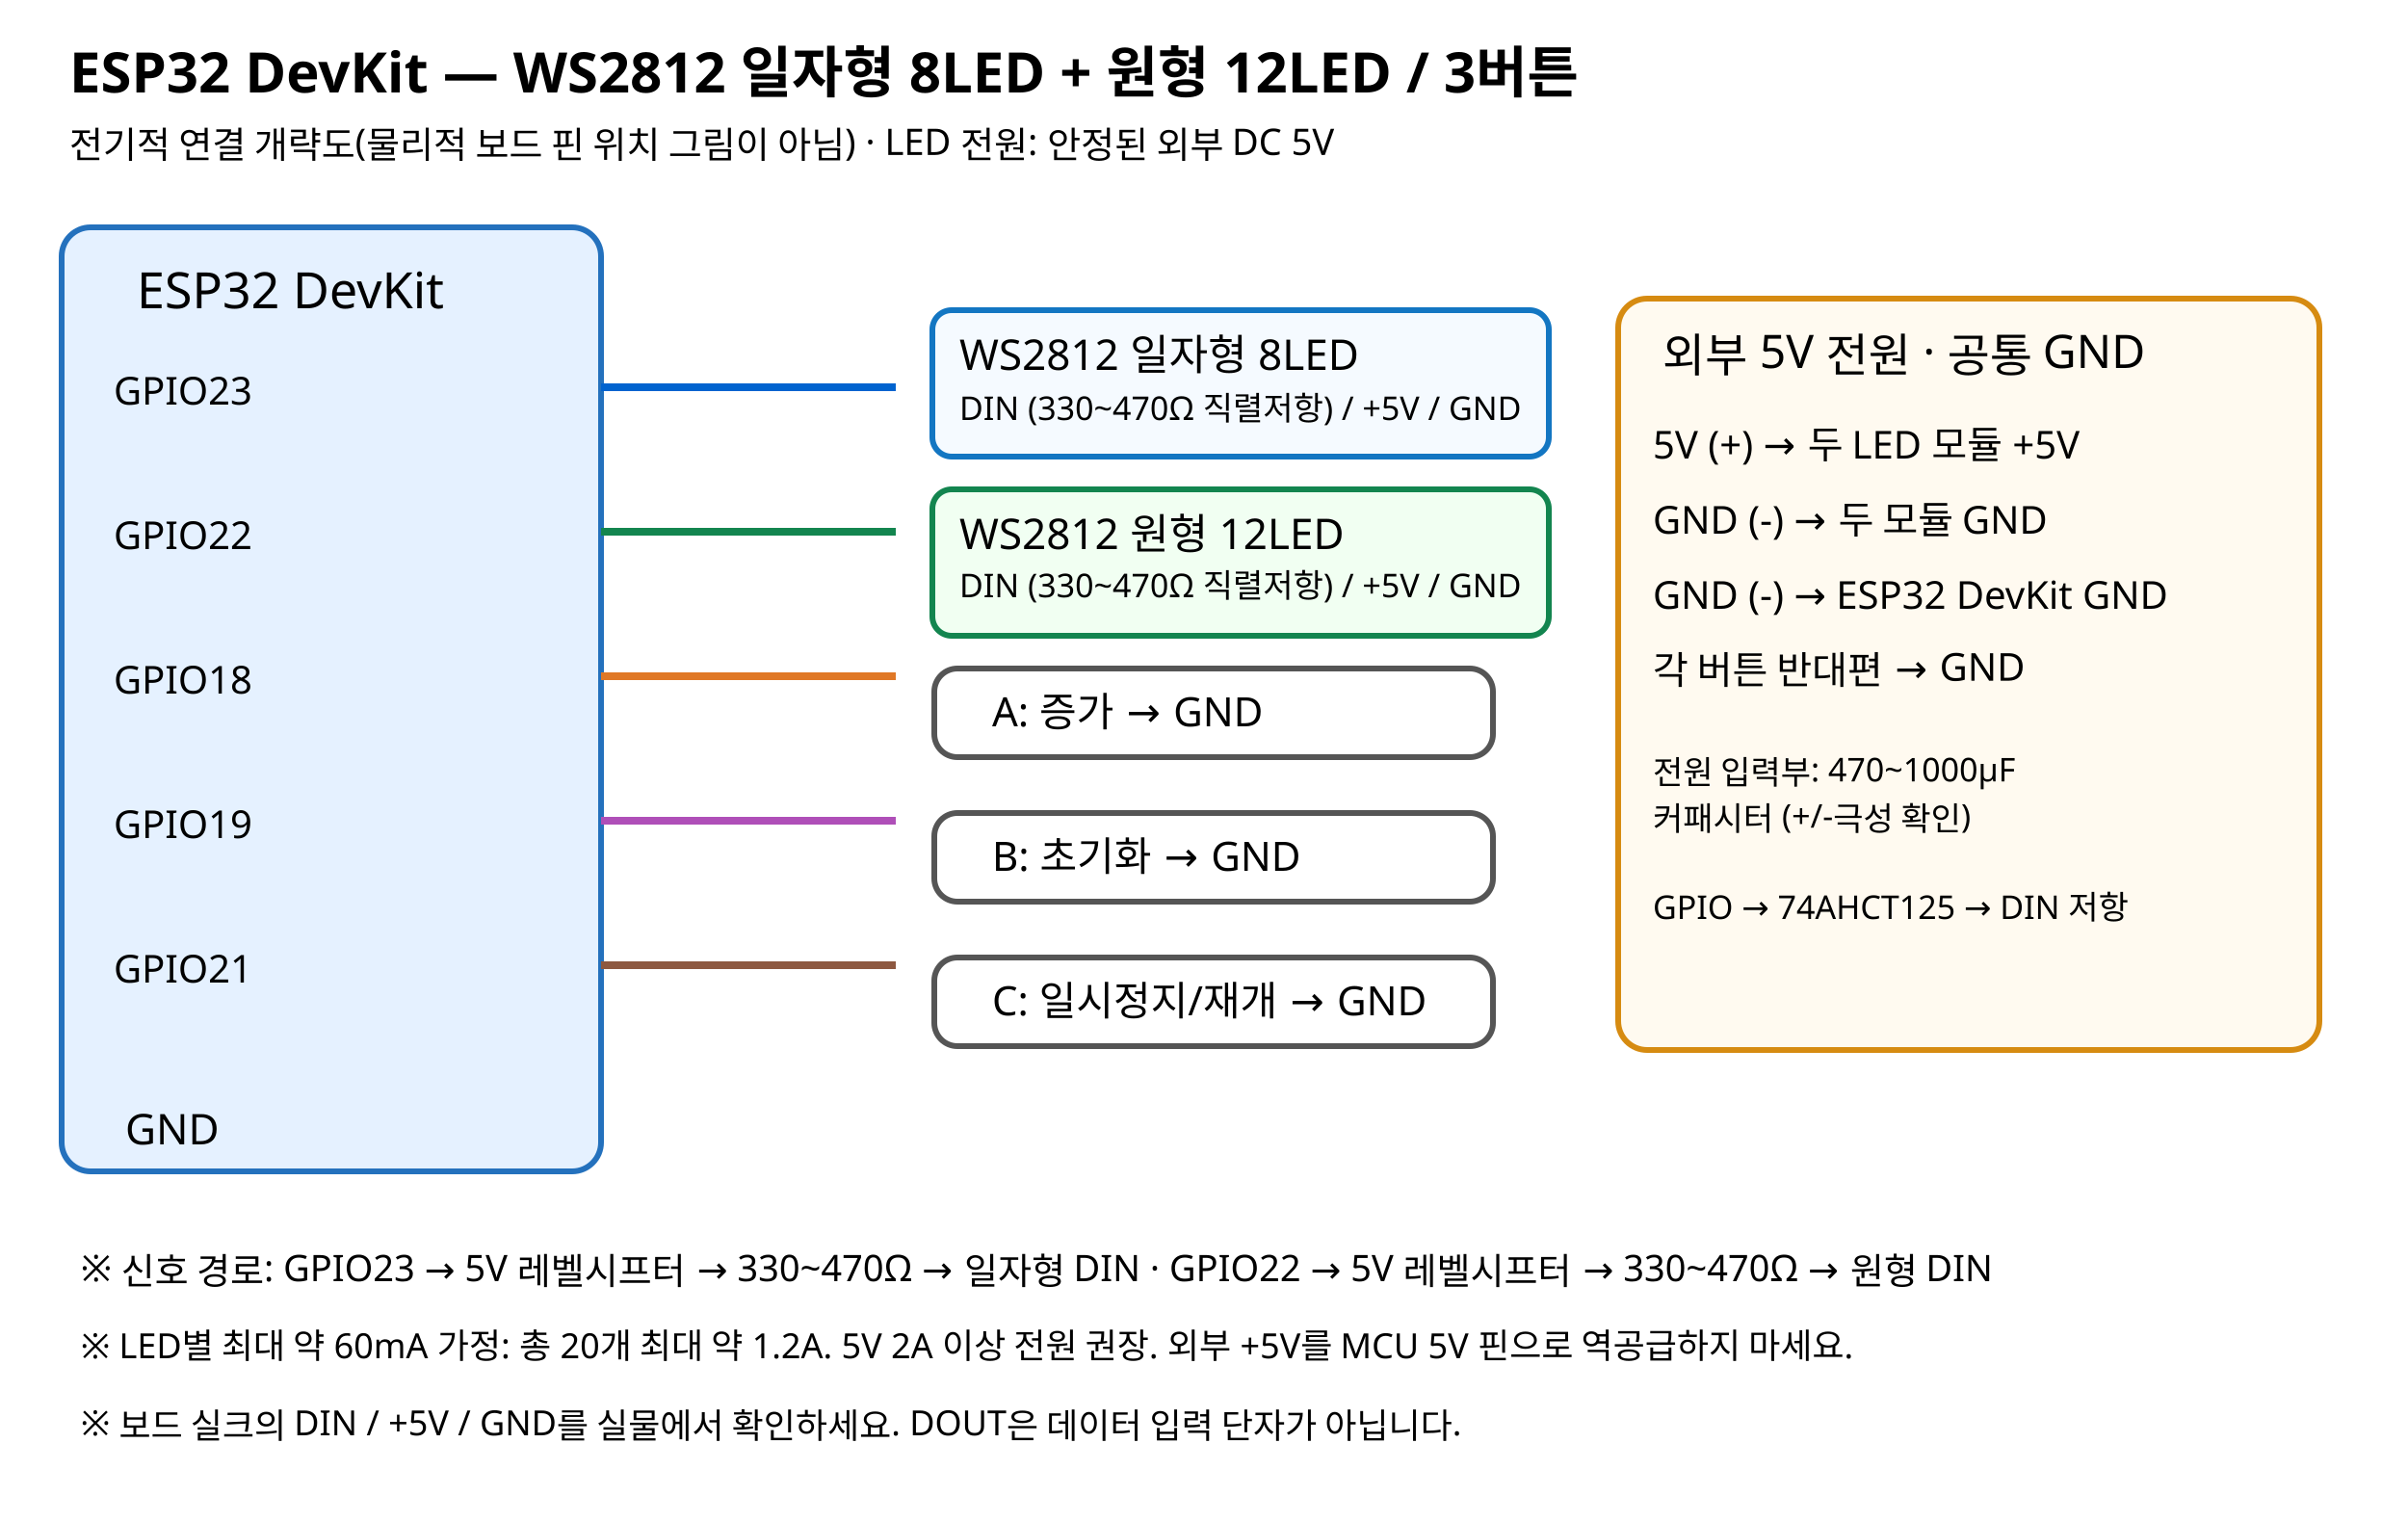
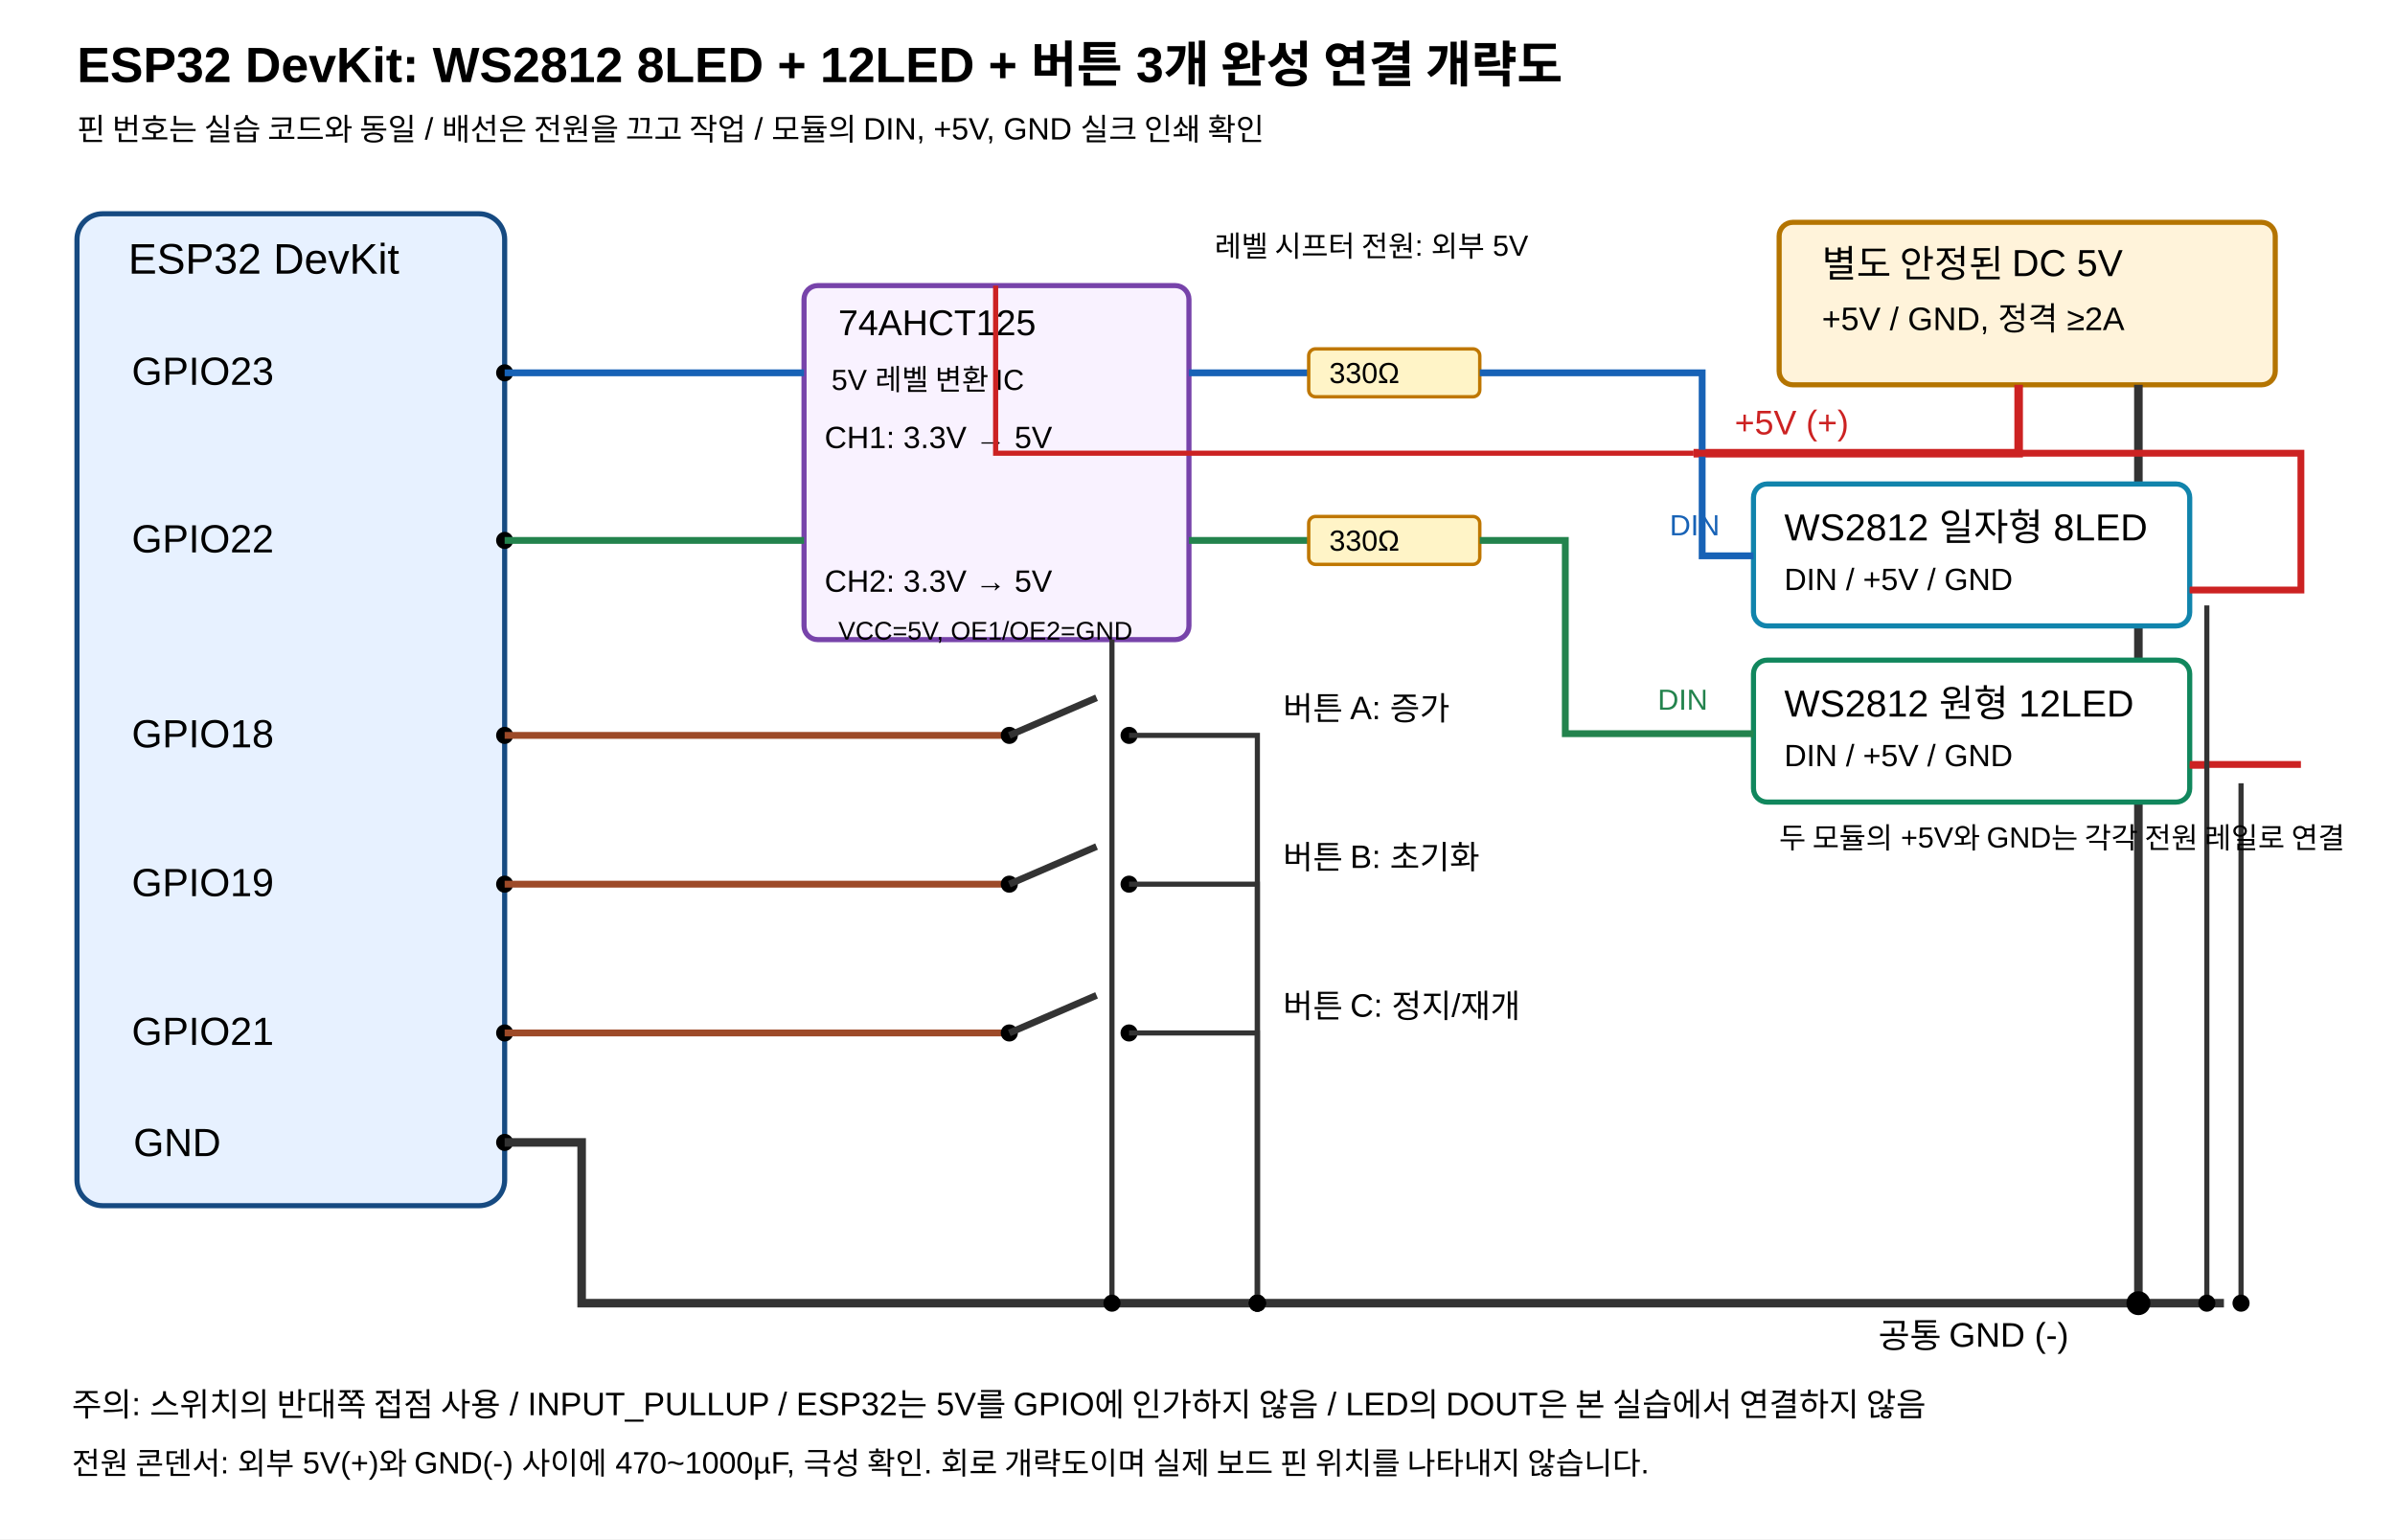
- <svg xmlns="http://www.w3.org/2000/svg" width="1250" height="790" viewBox="0 0 1250 790">
-   <rect width="1250" height="790" fill="#fff" />
-   <text x="36" y="48" font-family="sans-serif" font-size="29" font-weight="bold">ESP32 DevKit — WS2812 일자형 8LED + 원형 12LED / 3버튼</text>
-   <text x="36" y="82" font-family="sans-serif" font-size="19">전기적 연결 개략도(물리적 보드 핀 위치 그림이 아님) · LED 전원: 안정된 외부 DC 5V</text>
-   <rect x="32" y="118" width="280" height="490" rx="15" fill="#e5f1ff" stroke="#2471bd" stroke-width="3" />
-   <text x="71" y="160" font-family="sans-serif" font-size="26">ESP32 DevKit</text>
-   <text x="59" y="210" font-family="sans-serif" font-size="20">GPIO23</text>
-   <line x1="312" y1="201" x2="465" y2="201" stroke="#0063cf" stroke-width="4" />
-   <text x="59" y="285" font-family="sans-serif" font-size="20">GPIO22</text>
-   <line x1="312" y1="276" x2="465" y2="276" stroke="#13854f" stroke-width="4" />
-   <text x="59" y="360" font-family="sans-serif" font-size="20">GPIO18</text>
-   <line x1="312" y1="351" x2="465" y2="351" stroke="#e07826" stroke-width="4" />
-   <text x="59" y="435" font-family="sans-serif" font-size="20">GPIO19</text>
-   <line x1="312" y1="426" x2="465" y2="426" stroke="#af4fb8" stroke-width="4" />
-   <text x="59" y="510" font-family="sans-serif" font-size="20">GPIO21</text>
-   <line x1="312" y1="501" x2="465" y2="501" stroke="#8d5840" stroke-width="4" />
-   <text x="65" y="594" font-family="sans-serif" font-size="22">GND</text>
-   <rect x="484" y="161" width="320" height="76" rx="10" fill="#f5faff" stroke="#1376c2" stroke-width="3" />
-   <text x="498" y="192" font-family="sans-serif" font-size="22">WS2812 일자형 8LED</text>
-   <text x="498" y="218" font-family="sans-serif" font-size="17">DIN (330~470Ω 직렬저항) / +5V / GND</text>
-   <rect x="484" y="254" width="320" height="76" rx="10" fill="#f1fff2" stroke="#13854f" stroke-width="3" />
-   <text x="498" y="285" font-family="sans-serif" font-size="22">WS2812 원형 12LED</text>
-   <text x="498" y="310" font-family="sans-serif" font-size="17">DIN (330~470Ω 직렬저항) / +5V / GND</text>
-   <rect x="485" y="347" width="290" height="46" rx="12" fill="#fff" stroke="#555" stroke-width="3" />
-   <text x="515" y="377" font-family="sans-serif" font-size="21">A: 증가 → GND</text>
-   <rect x="485" y="422" width="290" height="46" rx="12" fill="#fff" stroke="#555" stroke-width="3" />
-   <text x="515" y="452" font-family="sans-serif" font-size="21">B: 초기화 → GND</text>
-   <rect x="485" y="497" width="290" height="46" rx="12" fill="#fff" stroke="#555" stroke-width="3" />
-   <text x="515" y="527" font-family="sans-serif" font-size="21">C: 일시정지/재개 → GND</text>
-   <rect x="840" y="155" width="364" height="390" rx="15" fill="#fffaf0" stroke="#d68b11" stroke-width="3" />
-   <text x="863" y="193" font-family="sans-serif" font-size="24">외부 5V 전원 · 공통 GND</text>
-   <text x="858" y="238" font-family="sans-serif" font-size="20">5V (+) → 두 LED 모듈 +5V</text>
-   <text x="858" y="277" font-family="sans-serif" font-size="20">GND (-) → 두 모듈 GND</text>
-   <text x="858" y="316" font-family="sans-serif" font-size="20">GND (-) → ESP32 DevKit GND</text>
-   <text x="858" y="355" font-family="sans-serif" font-size="20">각 버튼 반대편 → GND</text>
-   <text x="858" y="407" font-family="sans-serif" font-size="17">전원 입력부: 470~1000µF</text>
-   <text x="858" y="431" font-family="sans-serif" font-size="17">커패시터 (+/-극성 확인)</text>
-   <text x="858" y="477" font-family="sans-serif" font-size="17">GPIO → 74AHCT125 → DIN 저항</text>
-   <text x="42" y="665" font-family="sans-serif" font-size="19">※ 신호 경로: GPIO23 → 5V 레벨시프터 → 330~470Ω → 일자형 DIN · GPIO22 → 5V 레벨시프터 → 330~470Ω → 원형 DIN</text>
-   <text x="42" y="705" font-family="sans-serif" font-size="18">※ LED별 최대 약 60mA 가정: 총 20개 최대 약 1.2A. 5V 2A 이상 전원 권장. 외부 +5V를 MCU 5V 핀으로 역공급하지 마세요.</text>
-   <text x="42" y="745" font-family="sans-serif" font-size="18">※ 보드 실크의 DIN / +5V / GND를 실물에서 확인하세요. DOUT은 데이터 입력 단자가 아닙니다.</text>
+ <svg xmlns="http://www.w3.org/2000/svg" width="1400" height="900" viewBox="0 0 1400 900">
+   <rect width="1400" height="900" fill="white" />
+   <g font-family="Arial,'Noto Sans CJK KR',sans-serif">
+     <text x="45" y="48" font-size="29" font-weight="bold">ESP32 DevKit: WS2812 8LED + 12LED + 버튼 3개 완성 연결 개략도</text>
+     <text x="45" y="82" font-size="18">핀 번호는 실습 코드와 동일 / 배선은 전원을 끄고 작업 / 모듈의 DIN, +5V, GND 실크 인쇄 확인</text>
+     <rect x="45" y="125" width="250" height="580" rx="15" fill="#e7f1ff" stroke="#164a81" stroke-width="3" />
+     <text x="75" y="160" font-size="25">ESP32 DevKit</text>
+     <circle cx="295" cy="218" r="5" />
+     <text x="77" y="225" font-size="23">GPIO23</text>
+     <circle cx="295" cy="316" r="5" />
+     <text x="77" y="323" font-size="23">GPIO22</text>
+     <circle cx="295" cy="430" r="5" />
+     <text x="77" y="437" font-size="23">GPIO18</text>
+     <circle cx="295" cy="517" r="5" />
+     <text x="77" y="524" font-size="23">GPIO19</text>
+     <circle cx="295" cy="604" r="5" />
+     <text x="77" y="611" font-size="23">GPIO21</text>
+     <text x="78" y="676" font-size="23">GND</text>
+     <circle cx="295" cy="668" r="5" />
+     <path d="M295 668 H340 V762 H1300" fill="none" stroke="#333" stroke-width="5" />
+     <text x="1098" y="788" font-size="20">공통 GND (-)</text>
+     <rect x="1040" y="130" width="290" height="95" rx="8" fill="#fff3da" stroke="#b47400" stroke-width="3" />
+     <text x="1065" y="162" font-size="22">별도 안정된 DC 5V</text>
+     <text x="1065" y="193" font-size="19">+5V / GND, 정격 ≥2A</text>
+     <path d="M1180 225 V265 H990" stroke="#c22" stroke-width="5" fill="none" />
+     <text x="1014" y="254" font-size="20" fill="#c22">+5V (+)</text>
+     <path d="M1250 225 V762" stroke="#333" stroke-width="5" />
+     <circle cx="1250" cy="762" r="7" />
+     <rect x="1025" y="283" width="255" height="83" rx="8" fill="#fff" stroke="#1184ac" stroke-width="3" />
+     <text x="1043" y="316" font-size="22">WS2812 일자형 8LED</text>
+     <text x="1043" y="345" font-size="18">DIN  /  +5V  /  GND</text>
+     <rect x="1025" y="386" width="255" height="83" rx="8" fill="#fff" stroke="#11875d" stroke-width="3" />
+     <text x="1043" y="419" font-size="22">WS2812 원형 12LED</text>
+     <text x="1043" y="448" font-size="18">DIN  /  +5V  /  GND</text>
+     <rect x="470" y="167" width="225" height="207" rx="8" fill="#f9f2ff" stroke="#7743aa" stroke-width="3" />
+     <text x="490" y="196" font-size="21">74AHCT125</text>
+     <text x="486" y="228" font-size="17">5V 레벨 변환 IC</text>
+     <text x="482" y="262" font-size="18">CH1: 3.3V → 5V</text>
+     <text x="482" y="346" font-size="18">CH2: 3.3V → 5V</text>
+     <path d="M295 218 H470 M695 218 H765" stroke="#1762b6" stroke-width="4" />
+     <path d="M295 316 H470 M695 316 H765" stroke="#23834d" stroke-width="4" />
+     <text x="490" y="374" font-size="15">VCC=5V, OE1/OE2=GND</text>
+     <path d="M582 167 V265 H990" stroke="#c22" stroke-width="3" fill="none" />
+     <path d="M650 374 V762" stroke="#333" stroke-width="3" fill="none" />
+     <circle cx="650" cy="762" r="5" />
+     <text x="710" y="150" font-size="17">레벨 시프터 전원: 외부 5V</text>
+     <rect x="765" y="204" width="100" height="28" rx="4" fill="#fff4c7" stroke="#bf7700" stroke-width="2" />
+     <text x="777" y="224" font-size="17">330Ω</text>
+     <path d="M865 218 H995 V325 H1025" stroke="#1762b6" stroke-width="4" fill="none" />
+     <text x="976" y="313" font-size="17" fill="#1762b6">DIN</text>
+     <rect x="765" y="302" width="100" height="28" rx="4" fill="#fff4c7" stroke="#bf7700" stroke-width="2" />
+     <text x="777" y="322" font-size="17">330Ω</text>
+     <path d="M865 316 H915 V429 H1025" stroke="#23834d" stroke-width="4" fill="none" />
+     <text x="969" y="415" font-size="17" fill="#23834d">DIN</text>
+     <path d="M990 265 H1345 V345 H1280 M1345 447 H1280" stroke="#c22" stroke-width="4" fill="none" />
+     <path d="M1290 345 H1280 M1290 448 H1280" stroke="#c22" stroke-width="3" />
+     <path d="M1290 354 V762 M1310 458 V762" stroke="#333" stroke-width="3" fill="none" />
+     <circle cx="1290" cy="762" r="5" />
+     <circle cx="1310" cy="762" r="5" />
+     <text x="1040" y="496" font-size="17">두 모듈의 +5V와 GND는 각각 전원 레일로 연결</text>
+     <path d="M295 430 H590" stroke="#9d4a28" stroke-width="4" />
+     <circle cx="590" cy="430" r="5" />
+     <path d="M590 430 l51 -22" stroke="#333" stroke-width="4" />
+     <circle cx="660" cy="430" r="5" />
+     <path d="M660 430 H735 V762" stroke="#333" stroke-width="3" fill="none" />
+     <circle cx="735" cy="762" r="5" />
+     <text x="750" y="421" font-size="19">버튼 A: 증가</text>
+     <path d="M295 517 H590" stroke="#9d4a28" stroke-width="4" />
+     <circle cx="590" cy="517" r="5" />
+     <path d="M590 517 l51 -22" stroke="#333" stroke-width="4" />
+     <circle cx="660" cy="517" r="5" />
+     <path d="M660 517 H735 V762" stroke="#333" stroke-width="3" fill="none" />
+     <circle cx="735" cy="762" r="5" />
+     <text x="750" y="508" font-size="19">버튼 B: 초기화</text>
+     <path d="M295 604 H590" stroke="#9d4a28" stroke-width="4" />
+     <circle cx="590" cy="604" r="5" />
+     <path d="M590 604 l51 -22" stroke="#333" stroke-width="4" />
+     <circle cx="660" cy="604" r="5" />
+     <path d="M660 604 H735 V762" stroke="#333" stroke-width="3" fill="none" />
+     <circle cx="735" cy="762" r="5" />
+     <text x="750" y="595" font-size="19">버튼 C: 정지/재개</text>
+     <text x="42" y="828" font-size="19">주의: 스위치의 반대쪽 접점 사용 / INPUT_PULLUP / ESP32는 5V를 GPIO에 인가하지 않음 / LED의 DOUT은 본 실습에서 연결하지 않음</text>
+     <text x="42" y="862" font-size="18">전원 콘덴서: 외부 5V(+)와 GND(-) 사이에 470~1000µF, 극성 확인. 회로 개략도이며 실제 보드 핀 위치를 나타내지 않습니다.</text>
+   </g>
</svg>
